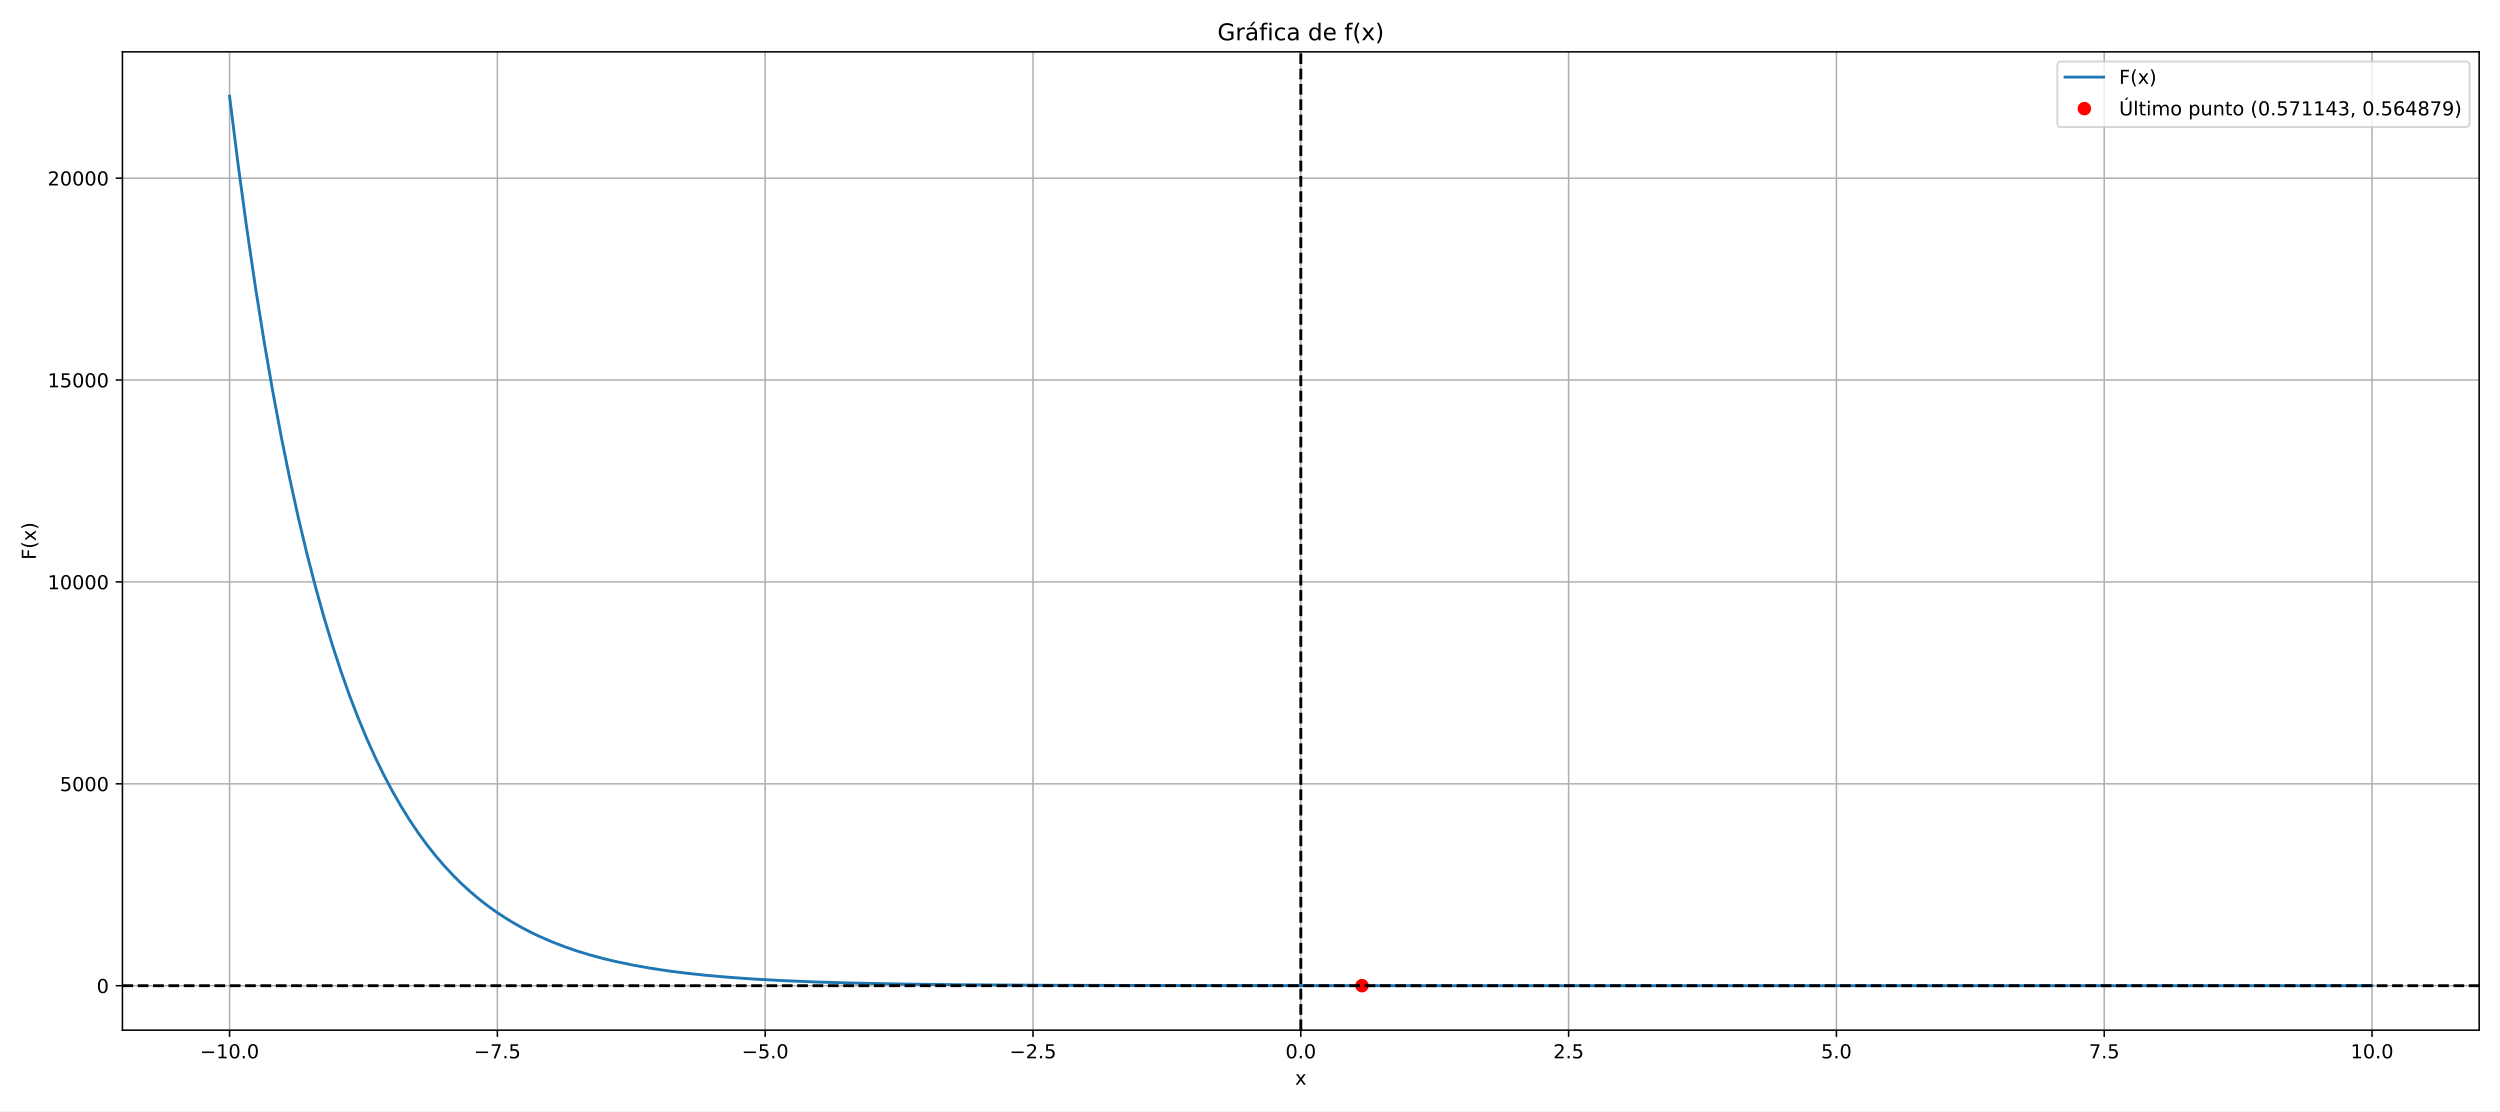
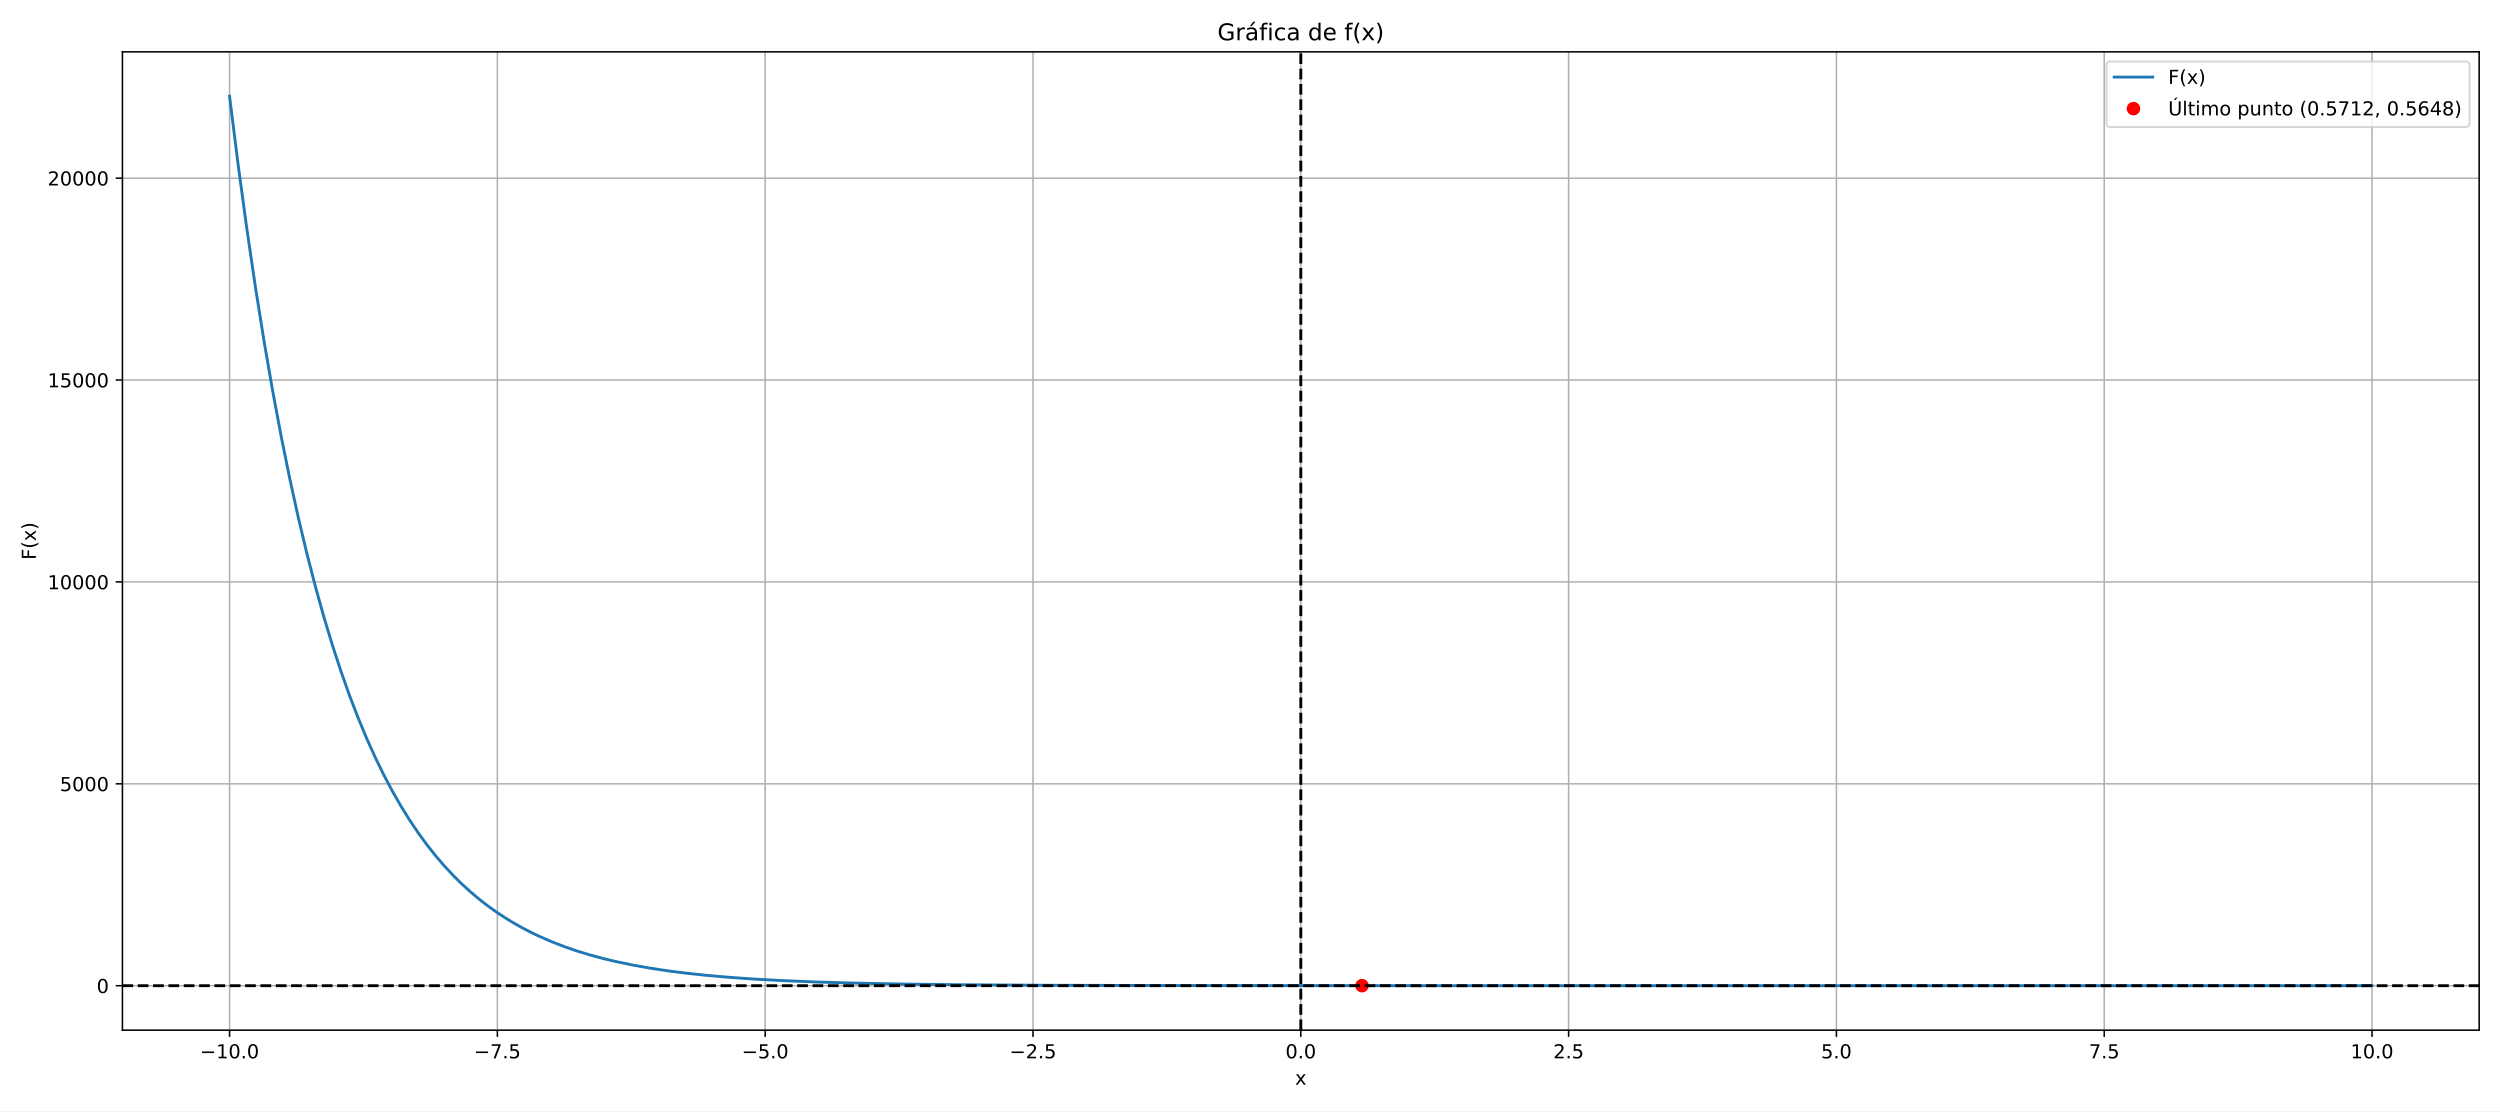
<svg xmlns="http://www.w3.org/2000/svg" xmlns:xlink="http://www.w3.org/1999/xlink" width="1296pt" height="576pt" viewBox="0 0 1296 576" version="1.1">
  <defs>
    <style type="text/css">*{stroke-linejoin: round; stroke-linecap: butt}</style>
  </defs>
  <g id="figure_1">
    <g id="patch_1">
      <path d="M 0 576  L 1296 576  L 1296 0  L 0 0  z " style="fill: #ffffff" />
    </g>
    <g id="axes_1">
      <g id="patch_2">
        <path d="M 63.47 534.04  L 1285.2 534.04  L 1285.2 26.88  L 63.47 26.88  z " style="fill: #ffffff" />
      </g>
      <g id="matplotlib.axis_1">
        <g id="xtick_1">
          <g id="line2d_1">
-             <path d="M 119.003 534.04  L 119.003 26.88  " clip-path="url(#pca5abfd21b)" style="fill: none; stroke: #b0b0b0; stroke-width: 0.8; stroke-linecap: square" />
+             <path d="M 119.003 534.04  L 119.003 26.88  " clip-path="url(#paa7b0aada5)" style="fill: none; stroke: #b0b0b0; stroke-width: 0.8; stroke-linecap: square" />
          </g>
          <g id="line2d_2">
            <defs>
-               <path id="m98f8fa15c2" d="M 0 0  L 0 3.5  " style="stroke: #000000; stroke-width: 0.8" />
+               <path id="m3759ab5bcc" d="M 0 0  L 0 3.5  " style="stroke: #000000; stroke-width: 0.8" />
            </defs>
            <g>
-               <use xlink:href="#m98f8fa15c2" x="119.003" y="534.04" style="stroke: #000000; stroke-width: 0.8" />
+               <use xlink:href="#m3759ab5bcc" x="119.003" y="534.04" style="stroke: #000000; stroke-width: 0.8" />
            </g>
          </g>
          <g id="text_1">
            <g transform="translate(103.6805 548.6384) scale(0.1 -0.1)">
              <defs>
                <path id="DejaVuSans-2212" d="M 678 2272  L 4684 2272  L 4684 1741  L 678 1741  L 678 2272  z " transform="scale(0.015625)" />
                <path id="DejaVuSans-31" d="M 794 531  L 1825 531  L 1825 4091  L 703 3866  L 703 4441  L 1819 4666  L 2450 4666  L 2450 531  L 3481 531  L 3481 0  L 794 0  L 794 531  z " transform="scale(0.015625)" />
                <path id="DejaVuSans-30" d="M 2034 4250  Q 1547 4250 1301 3770  Q 1056 3291 1056 2328  Q 1056 1369 1301 889  Q 1547 409 2034 409  Q 2525 409 2770 889  Q 3016 1369 3016 2328  Q 3016 3291 2770 3770  Q 2525 4250 2034 4250  z M 2034 4750  Q 2819 4750 3233 4129  Q 3647 3509 3647 2328  Q 3647 1150 3233 529  Q 2819 -91 2034 -91  Q 1250 -91 836 529  Q 422 1150 422 2328  Q 422 3509 836 4129  Q 1250 4750 2034 4750  z " transform="scale(0.015625)" />
                <path id="DejaVuSans-2e" d="M 684 794  L 1344 794  L 1344 0  L 684 0  L 684 794  z " transform="scale(0.015625)" />
              </defs>
              <use xlink:href="#DejaVuSans-2212" />
              <use xlink:href="#DejaVuSans-31" transform="translate(83.78906 0)" />
              <use xlink:href="#DejaVuSans-30" transform="translate(147.4121 0)" />
              <use xlink:href="#DejaVuSans-2e" transform="translate(211.0352 0)" />
              <use xlink:href="#DejaVuSans-30" transform="translate(242.8223 0)" />
            </g>
          </g>
        </g>
        <g id="xtick_2">
          <g id="line2d_3">
-             <path d="M 257.836 534.04  L 257.836 26.88  " clip-path="url(#pca5abfd21b)" style="fill: none; stroke: #b0b0b0; stroke-width: 0.8; stroke-linecap: square" />
+             <path d="M 257.836 534.04  L 257.836 26.88  " clip-path="url(#paa7b0aada5)" style="fill: none; stroke: #b0b0b0; stroke-width: 0.8; stroke-linecap: square" />
          </g>
          <g id="line2d_4">
            <g>
-               <use xlink:href="#m98f8fa15c2" x="257.836" y="534.04" style="stroke: #000000; stroke-width: 0.8" />
+               <use xlink:href="#m3759ab5bcc" x="257.836" y="534.04" style="stroke: #000000; stroke-width: 0.8" />
            </g>
          </g>
          <g id="text_2">
            <g transform="translate(245.6947 548.6384) scale(0.1 -0.1)">
              <defs>
                <path id="DejaVuSans-37" d="M 525 4666  L 3525 4666  L 3525 4397  L 1831 0  L 1172 0  L 2766 4134  L 525 4134  L 525 4666  z " transform="scale(0.015625)" />
                <path id="DejaVuSans-35" d="M 691 4666  L 3169 4666  L 3169 4134  L 1269 4134  L 1269 2991  Q 1406 3038 1543 3061  Q 1681 3084 1819 3084  Q 2600 3084 3056 2656  Q 3513 2228 3513 1497  Q 3513 744 3044 326  Q 2575 -91 1722 -91  Q 1428 -91 1123 -41  Q 819 9 494 109  L 494 744  Q 775 591 1075 516  Q 1375 441 1709 441  Q 2250 441 2565 725  Q 2881 1009 2881 1497  Q 2881 1984 2565 2268  Q 2250 2553 1709 2553  Q 1456 2553 1204 2497  Q 953 2441 691 2322  L 691 4666  z " transform="scale(0.015625)" />
              </defs>
              <use xlink:href="#DejaVuSans-2212" />
              <use xlink:href="#DejaVuSans-37" transform="translate(83.78906 0)" />
              <use xlink:href="#DejaVuSans-2e" transform="translate(147.4121 0)" />
              <use xlink:href="#DejaVuSans-35" transform="translate(179.1992 0)" />
            </g>
          </g>
        </g>
        <g id="xtick_3">
          <g id="line2d_5">
-             <path d="M 396.669 534.04  L 396.669 26.88  " clip-path="url(#pca5abfd21b)" style="fill: none; stroke: #b0b0b0; stroke-width: 0.8; stroke-linecap: square" />
+             <path d="M 396.669 534.04  L 396.669 26.88  " clip-path="url(#paa7b0aada5)" style="fill: none; stroke: #b0b0b0; stroke-width: 0.8; stroke-linecap: square" />
          </g>
          <g id="line2d_6">
            <g>
-               <use xlink:href="#m98f8fa15c2" x="396.669" y="534.04" style="stroke: #000000; stroke-width: 0.8" />
+               <use xlink:href="#m3759ab5bcc" x="396.669" y="534.04" style="stroke: #000000; stroke-width: 0.8" />
            </g>
          </g>
          <g id="text_3">
            <g transform="translate(384.5277 548.6384) scale(0.1 -0.1)">
              <use xlink:href="#DejaVuSans-2212" />
              <use xlink:href="#DejaVuSans-35" transform="translate(83.78906 0)" />
              <use xlink:href="#DejaVuSans-2e" transform="translate(147.4121 0)" />
              <use xlink:href="#DejaVuSans-30" transform="translate(179.1992 0)" />
            </g>
          </g>
        </g>
        <g id="xtick_4">
          <g id="line2d_7">
-             <path d="M 535.502 534.04  L 535.502 26.88  " clip-path="url(#pca5abfd21b)" style="fill: none; stroke: #b0b0b0; stroke-width: 0.8; stroke-linecap: square" />
+             <path d="M 535.502 534.04  L 535.502 26.88  " clip-path="url(#paa7b0aada5)" style="fill: none; stroke: #b0b0b0; stroke-width: 0.8; stroke-linecap: square" />
          </g>
          <g id="line2d_8">
            <g>
-               <use xlink:href="#m98f8fa15c2" x="535.502" y="534.04" style="stroke: #000000; stroke-width: 0.8" />
+               <use xlink:href="#m3759ab5bcc" x="535.502" y="534.04" style="stroke: #000000; stroke-width: 0.8" />
            </g>
          </g>
          <g id="text_4">
            <g transform="translate(523.3606 548.6384) scale(0.1 -0.1)">
              <defs>
                <path id="DejaVuSans-32" d="M 1228 531  L 3431 531  L 3431 0  L 469 0  L 469 531  Q 828 903 1448 1529  Q 2069 2156 2228 2338  Q 2531 2678 2651 2914  Q 2772 3150 2772 3378  Q 2772 3750 2511 3984  Q 2250 4219 1831 4219  Q 1534 4219 1204 4116  Q 875 4013 500 3803  L 500 4441  Q 881 4594 1212 4672  Q 1544 4750 1819 4750  Q 2544 4750 2975 4387  Q 3406 4025 3406 3419  Q 3406 3131 3298 2873  Q 3191 2616 2906 2266  Q 2828 2175 2409 1742  Q 1991 1309 1228 531  z " transform="scale(0.015625)" />
              </defs>
              <use xlink:href="#DejaVuSans-2212" />
              <use xlink:href="#DejaVuSans-32" transform="translate(83.78906 0)" />
              <use xlink:href="#DejaVuSans-2e" transform="translate(147.4121 0)" />
              <use xlink:href="#DejaVuSans-35" transform="translate(179.1992 0)" />
            </g>
          </g>
        </g>
        <g id="xtick_5">
          <g id="line2d_9">
-             <path d="M 674.335 534.04  L 674.335 26.88  " clip-path="url(#pca5abfd21b)" style="fill: none; stroke: #b0b0b0; stroke-width: 0.8; stroke-linecap: square" />
+             <path d="M 674.335 534.04  L 674.335 26.88  " clip-path="url(#paa7b0aada5)" style="fill: none; stroke: #b0b0b0; stroke-width: 0.8; stroke-linecap: square" />
          </g>
          <g id="line2d_10">
            <g>
-               <use xlink:href="#m98f8fa15c2" x="674.335" y="534.04" style="stroke: #000000; stroke-width: 0.8" />
+               <use xlink:href="#m3759ab5bcc" x="674.335" y="534.04" style="stroke: #000000; stroke-width: 0.8" />
            </g>
          </g>
          <g id="text_5">
            <g transform="translate(666.3834 548.6384) scale(0.1 -0.1)">
              <use xlink:href="#DejaVuSans-30" />
              <use xlink:href="#DejaVuSans-2e" transform="translate(63.62305 0)" />
              <use xlink:href="#DejaVuSans-30" transform="translate(95.41016 0)" />
            </g>
          </g>
        </g>
        <g id="xtick_6">
          <g id="line2d_11">
-             <path d="M 813.168 534.04  L 813.168 26.88  " clip-path="url(#pca5abfd21b)" style="fill: none; stroke: #b0b0b0; stroke-width: 0.8; stroke-linecap: square" />
+             <path d="M 813.168 534.04  L 813.168 26.88  " clip-path="url(#paa7b0aada5)" style="fill: none; stroke: #b0b0b0; stroke-width: 0.8; stroke-linecap: square" />
          </g>
          <g id="line2d_12">
            <g>
-               <use xlink:href="#m98f8fa15c2" x="813.168" y="534.04" style="stroke: #000000; stroke-width: 0.8" />
+               <use xlink:href="#m3759ab5bcc" x="813.168" y="534.04" style="stroke: #000000; stroke-width: 0.8" />
            </g>
          </g>
          <g id="text_6">
            <g transform="translate(805.2164 548.6384) scale(0.1 -0.1)">
              <use xlink:href="#DejaVuSans-32" />
              <use xlink:href="#DejaVuSans-2e" transform="translate(63.62305 0)" />
              <use xlink:href="#DejaVuSans-35" transform="translate(95.41016 0)" />
            </g>
          </g>
        </g>
        <g id="xtick_7">
          <g id="line2d_13">
-             <path d="M 952.001 534.04  L 952.001 26.88  " clip-path="url(#pca5abfd21b)" style="fill: none; stroke: #b0b0b0; stroke-width: 0.8; stroke-linecap: square" />
+             <path d="M 952.001 534.04  L 952.001 26.88  " clip-path="url(#paa7b0aada5)" style="fill: none; stroke: #b0b0b0; stroke-width: 0.8; stroke-linecap: square" />
          </g>
          <g id="line2d_14">
            <g>
-               <use xlink:href="#m98f8fa15c2" x="952.001" y="534.04" style="stroke: #000000; stroke-width: 0.8" />
+               <use xlink:href="#m3759ab5bcc" x="952.001" y="534.04" style="stroke: #000000; stroke-width: 0.8" />
            </g>
          </g>
          <g id="text_7">
            <g transform="translate(944.0493 548.6384) scale(0.1 -0.1)">
              <use xlink:href="#DejaVuSans-35" />
              <use xlink:href="#DejaVuSans-2e" transform="translate(63.62305 0)" />
              <use xlink:href="#DejaVuSans-30" transform="translate(95.41016 0)" />
            </g>
          </g>
        </g>
        <g id="xtick_8">
          <g id="line2d_15">
-             <path d="M 1090.834 534.04  L 1090.834 26.88  " clip-path="url(#pca5abfd21b)" style="fill: none; stroke: #b0b0b0; stroke-width: 0.8; stroke-linecap: square" />
+             <path d="M 1090.834 534.04  L 1090.834 26.88  " clip-path="url(#paa7b0aada5)" style="fill: none; stroke: #b0b0b0; stroke-width: 0.8; stroke-linecap: square" />
          </g>
          <g id="line2d_16">
            <g>
-               <use xlink:href="#m98f8fa15c2" x="1090.834" y="534.04" style="stroke: #000000; stroke-width: 0.8" />
+               <use xlink:href="#m3759ab5bcc" x="1090.834" y="534.04" style="stroke: #000000; stroke-width: 0.8" />
            </g>
          </g>
          <g id="text_8">
            <g transform="translate(1082.882 548.6384) scale(0.1 -0.1)">
              <use xlink:href="#DejaVuSans-37" />
              <use xlink:href="#DejaVuSans-2e" transform="translate(63.62305 0)" />
              <use xlink:href="#DejaVuSans-35" transform="translate(95.41016 0)" />
            </g>
          </g>
        </g>
        <g id="xtick_9">
          <g id="line2d_17">
-             <path d="M 1229.667 534.04  L 1229.667 26.88  " clip-path="url(#pca5abfd21b)" style="fill: none; stroke: #b0b0b0; stroke-width: 0.8; stroke-linecap: square" />
+             <path d="M 1229.667 534.04  L 1229.667 26.88  " clip-path="url(#paa7b0aada5)" style="fill: none; stroke: #b0b0b0; stroke-width: 0.8; stroke-linecap: square" />
          </g>
          <g id="line2d_18">
            <g>
-               <use xlink:href="#m98f8fa15c2" x="1229.667" y="534.04" style="stroke: #000000; stroke-width: 0.8" />
+               <use xlink:href="#m3759ab5bcc" x="1229.667" y="534.04" style="stroke: #000000; stroke-width: 0.8" />
            </g>
          </g>
          <g id="text_9">
            <g transform="translate(1218.534 548.6384) scale(0.1 -0.1)">
              <use xlink:href="#DejaVuSans-31" />
              <use xlink:href="#DejaVuSans-30" transform="translate(63.62305 0)" />
              <use xlink:href="#DejaVuSans-2e" transform="translate(127.2461 0)" />
              <use xlink:href="#DejaVuSans-30" transform="translate(159.0332 0)" />
            </g>
          </g>
        </g>
        <g id="text_10">
          <g transform="translate(671.3756 562.3166) scale(0.1 -0.1)">
            <defs>
              <path id="DejaVuSans-78" d="M 3513 3500  L 2247 1797  L 3578 0  L 2900 0  L 1881 1375  L 863 0  L 184 0  L 1544 1831  L 300 3500  L 978 3500  L 1906 2253  L 2834 3500  L 3513 3500  z " transform="scale(0.015625)" />
            </defs>
            <use xlink:href="#DejaVuSans-78" />
          </g>
        </g>
      </g>
      <g id="matplotlib.axis_2">
        <g id="ytick_1">
          <g id="line2d_19">
-             <path d="M 63.47 510.987  L 1285.2 510.987  " clip-path="url(#pca5abfd21b)" style="fill: none; stroke: #b0b0b0; stroke-width: 0.8; stroke-linecap: square" />
+             <path d="M 63.47 510.987  L 1285.2 510.987  " clip-path="url(#paa7b0aada5)" style="fill: none; stroke: #b0b0b0; stroke-width: 0.8; stroke-linecap: square" />
          </g>
          <g id="line2d_20">
            <defs>
-               <path id="m0ac2f26b45" d="M 0 0  L -3.5 0  " style="stroke: #000000; stroke-width: 0.8" />
+               <path id="m421e252e7f" d="M 0 0  L -3.5 0  " style="stroke: #000000; stroke-width: 0.8" />
            </defs>
            <g>
-               <use xlink:href="#m0ac2f26b45" x="63.47" y="510.987" style="stroke: #000000; stroke-width: 0.8" />
+               <use xlink:href="#m421e252e7f" x="63.47" y="510.987" style="stroke: #000000; stroke-width: 0.8" />
            </g>
          </g>
          <g id="text_11">
            <g transform="translate(50.1075 514.7865) scale(0.1 -0.1)">
              <use xlink:href="#DejaVuSans-30" />
            </g>
          </g>
        </g>
        <g id="ytick_2">
          <g id="line2d_21">
-             <path d="M 63.47 406.328  L 1285.2 406.328  " clip-path="url(#pca5abfd21b)" style="fill: none; stroke: #b0b0b0; stroke-width: 0.8; stroke-linecap: square" />
+             <path d="M 63.47 406.328  L 1285.2 406.328  " clip-path="url(#paa7b0aada5)" style="fill: none; stroke: #b0b0b0; stroke-width: 0.8; stroke-linecap: square" />
          </g>
          <g id="line2d_22">
            <g>
-               <use xlink:href="#m0ac2f26b45" x="63.47" y="406.328" style="stroke: #000000; stroke-width: 0.8" />
+               <use xlink:href="#m421e252e7f" x="63.47" y="406.328" style="stroke: #000000; stroke-width: 0.8" />
            </g>
          </g>
          <g id="text_12">
            <g transform="translate(31.02 410.1273) scale(0.1 -0.1)">
              <use xlink:href="#DejaVuSans-35" />
              <use xlink:href="#DejaVuSans-30" transform="translate(63.62305 0)" />
              <use xlink:href="#DejaVuSans-30" transform="translate(127.2461 0)" />
              <use xlink:href="#DejaVuSans-30" transform="translate(190.8691 0)" />
            </g>
          </g>
        </g>
        <g id="ytick_3">
          <g id="line2d_23">
-             <path d="M 63.47 301.669  L 1285.2 301.669  " clip-path="url(#pca5abfd21b)" style="fill: none; stroke: #b0b0b0; stroke-width: 0.8; stroke-linecap: square" />
+             <path d="M 63.47 301.669  L 1285.2 301.669  " clip-path="url(#paa7b0aada5)" style="fill: none; stroke: #b0b0b0; stroke-width: 0.8; stroke-linecap: square" />
          </g>
          <g id="line2d_24">
            <g>
-               <use xlink:href="#m0ac2f26b45" x="63.47" y="301.669" style="stroke: #000000; stroke-width: 0.8" />
+               <use xlink:href="#m421e252e7f" x="63.47" y="301.669" style="stroke: #000000; stroke-width: 0.8" />
            </g>
          </g>
          <g id="text_13">
            <g transform="translate(24.6575 305.4681) scale(0.1 -0.1)">
              <use xlink:href="#DejaVuSans-31" />
              <use xlink:href="#DejaVuSans-30" transform="translate(63.62305 0)" />
              <use xlink:href="#DejaVuSans-30" transform="translate(127.2461 0)" />
              <use xlink:href="#DejaVuSans-30" transform="translate(190.8691 0)" />
              <use xlink:href="#DejaVuSans-30" transform="translate(254.4922 0)" />
            </g>
          </g>
        </g>
        <g id="ytick_4">
          <g id="line2d_25">
-             <path d="M 63.47 197.01  L 1285.2 197.01  " clip-path="url(#pca5abfd21b)" style="fill: none; stroke: #b0b0b0; stroke-width: 0.8; stroke-linecap: square" />
+             <path d="M 63.47 197.01  L 1285.2 197.01  " clip-path="url(#paa7b0aada5)" style="fill: none; stroke: #b0b0b0; stroke-width: 0.8; stroke-linecap: square" />
          </g>
          <g id="line2d_26">
            <g>
-               <use xlink:href="#m0ac2f26b45" x="63.47" y="197.01" style="stroke: #000000; stroke-width: 0.8" />
+               <use xlink:href="#m421e252e7f" x="63.47" y="197.01" style="stroke: #000000; stroke-width: 0.8" />
            </g>
          </g>
          <g id="text_14">
            <g transform="translate(24.6575 200.8088) scale(0.1 -0.1)">
              <use xlink:href="#DejaVuSans-31" />
              <use xlink:href="#DejaVuSans-35" transform="translate(63.62305 0)" />
              <use xlink:href="#DejaVuSans-30" transform="translate(127.2461 0)" />
              <use xlink:href="#DejaVuSans-30" transform="translate(190.8691 0)" />
              <use xlink:href="#DejaVuSans-30" transform="translate(254.4922 0)" />
            </g>
          </g>
        </g>
        <g id="ytick_5">
          <g id="line2d_27">
-             <path d="M 63.47 92.35  L 1285.2 92.35  " clip-path="url(#pca5abfd21b)" style="fill: none; stroke: #b0b0b0; stroke-width: 0.8; stroke-linecap: square" />
+             <path d="M 63.47 92.35  L 1285.2 92.35  " clip-path="url(#paa7b0aada5)" style="fill: none; stroke: #b0b0b0; stroke-width: 0.8; stroke-linecap: square" />
          </g>
          <g id="line2d_28">
            <g>
-               <use xlink:href="#m0ac2f26b45" x="63.47" y="92.35" style="stroke: #000000; stroke-width: 0.8" />
+               <use xlink:href="#m421e252e7f" x="63.47" y="92.35" style="stroke: #000000; stroke-width: 0.8" />
            </g>
          </g>
          <g id="text_15">
            <g transform="translate(24.6575 96.14961) scale(0.1 -0.1)">
              <use xlink:href="#DejaVuSans-32" />
              <use xlink:href="#DejaVuSans-30" transform="translate(63.62305 0)" />
              <use xlink:href="#DejaVuSans-30" transform="translate(127.2461 0)" />
              <use xlink:href="#DejaVuSans-30" transform="translate(190.8691 0)" />
              <use xlink:href="#DejaVuSans-30" transform="translate(254.4922 0)" />
            </g>
          </g>
        </g>
        <g id="text_16">
          <g transform="translate(18.57781 290.1967) rotate(-90) scale(0.1 -0.1)">
            <defs>
              <path id="DejaVuSans-46" d="M 628 4666  L 3309 4666  L 3309 4134  L 1259 4134  L 1259 2759  L 3109 2759  L 3109 2228  L 1259 2228  L 1259 0  L 628 0  L 628 4666  z " transform="scale(0.015625)" />
              <path id="DejaVuSans-28" d="M 1984 4856  Q 1566 4138 1362 3434  Q 1159 2731 1159 2009  Q 1159 1288 1364 580  Q 1569 -128 1984 -844  L 1484 -844  Q 1016 -109 783 600  Q 550 1309 550 2009  Q 550 2706 781 3412  Q 1013 4119 1484 4856  L 1984 4856  z " transform="scale(0.015625)" />
              <path id="DejaVuSans-29" d="M 513 4856  L 1013 4856  Q 1481 4119 1714 3412  Q 1947 2706 1947 2009  Q 1947 1309 1714 600  Q 1481 -109 1013 -844  L 513 -844  Q 928 -128 1133 580  Q 1338 1288 1338 2009  Q 1338 2731 1133 3434  Q 928 4138 513 4856  z " transform="scale(0.015625)" />
            </defs>
            <use xlink:href="#DejaVuSans-46" />
            <use xlink:href="#DejaVuSans-28" transform="translate(57.51953 0)" />
            <use xlink:href="#DejaVuSans-78" transform="translate(96.5332 0)" />
            <use xlink:href="#DejaVuSans-29" transform="translate(155.7129 0)" />
          </g>
        </g>
      </g>
      <g id="line2d_29">
-         <path d="M 119.003 49.933  L 123.455 85.449  L 127.906 118.228  L 132.358 148.483  L 136.809 176.408  L 141.261 202.181  L 145.713 225.969  L 150.164 247.924  L 154.616 268.188  L 159.067 286.892  L 163.519 304.154  L 167.97 320.087  L 172.422 334.792  L 176.873 348.365  L 181.325 360.892  L 185.777 372.454  L 190.228 383.125  L 194.68 392.975  L 199.131 402.065  L 203.583 410.456  L 208.034 418.2  L 212.486 425.348  L 216.937 431.944  L 221.389 438.033  L 225.841 443.653  L 230.292 448.84  L 234.744 453.627  L 239.195 458.046  L 243.647 462.124  L 248.098 465.888  L 252.55 469.362  L 257.001 472.568  L 261.453 475.528  L 265.905 478.259  L 270.356 480.781  L 274.808 483.107  L 279.259 485.255  L 285.937 488.17  L 292.614 490.755  L 299.291 493.047  L 305.969 495.08  L 312.646 496.882  L 319.323 498.48  L 328.226 500.333  L 337.13 501.911  L 346.033 503.255  L 354.936 504.401  L 366.065 505.597  L 377.194 506.576  L 390.548 507.519  L 406.129 508.367  L 423.935 509.086  L 443.967 509.662  L 468.45 510.134  L 499.611 510.501  L 541.901 510.76  L 608.675 510.919  L 751.124 510.982  L 1229.667 510.987  L 1229.667 510.987  " clip-path="url(#pca5abfd21b)" style="fill: none; stroke: #1f77b4; stroke-width: 1.5; stroke-linecap: square" />
+         <path d="M 119.003 49.933  L 123.455 85.449  L 127.906 118.228  L 132.358 148.483  L 136.809 176.408  L 141.261 202.181  L 145.713 225.969  L 150.164 247.924  L 154.616 268.188  L 159.067 286.892  L 163.519 304.154  L 167.97 320.087  L 172.422 334.792  L 176.873 348.365  L 181.325 360.892  L 185.777 372.454  L 190.228 383.125  L 194.68 392.975  L 199.131 402.065  L 203.583 410.456  L 208.034 418.2  L 212.486 425.348  L 216.937 431.944  L 221.389 438.033  L 225.841 443.653  L 230.292 448.84  L 234.744 453.627  L 239.195 458.046  L 243.647 462.124  L 248.098 465.888  L 252.55 469.362  L 257.001 472.568  L 261.453 475.528  L 265.905 478.259  L 270.356 480.781  L 274.808 483.107  L 279.259 485.255  L 285.937 488.17  L 292.614 490.755  L 299.291 493.047  L 305.969 495.08  L 312.646 496.882  L 319.323 498.48  L 328.226 500.333  L 337.13 501.911  L 346.033 503.255  L 354.936 504.401  L 366.065 505.597  L 377.194 506.576  L 390.548 507.519  L 406.129 508.367  L 423.935 509.086  L 443.967 509.662  L 468.45 510.134  L 499.611 510.501  L 541.901 510.76  L 608.675 510.919  L 751.124 510.982  L 1229.667 510.987  L 1229.667 510.987  " clip-path="url(#paa7b0aada5)" style="fill: none; stroke: #1f77b4; stroke-width: 1.5; stroke-linecap: square" />
      </g>
      <g id="line2d_30">
        <defs>
-           <path id="m0cbb716929" d="M 0 3  C 0.796 3 1.559 2.684 2.121 2.121  C 2.684 1.559 3 0.796 3 0  C 3 -0.796 2.684 -1.559 2.121 -2.121  C 1.559 -2.684 0.796 -3 0 -3  C -0.796 -3 -1.559 -2.684 -2.121 -2.121  C -2.684 -1.559 -3 -0.796 -3 0  C -3 0.796 -2.684 1.559 -2.121 2.121  C -1.559 2.684 -0.796 3 0 3  z " style="stroke: #ff0000" />
+           <path id="mba6723ba01" d="M 0 3  C 0.796 3 1.559 2.684 2.121 2.121  C 2.684 1.559 3 0.796 3 0  C 3 -0.796 2.684 -1.559 2.121 -2.121  C 1.559 -2.684 0.796 -3 0 -3  C -0.796 -3 -1.559 -2.684 -2.121 -2.121  C -2.684 -1.559 -3 -0.796 -3 0  C -3 0.796 -2.684 1.559 -2.121 2.121  C -1.559 2.684 -0.796 3 0 3  z " style="stroke: #ff0000" />
        </defs>
-         <g clip-path="url(#pca5abfd21b)">
-           <use xlink:href="#m0cbb716929" x="706.052" y="510.975" style="fill: #ff0000; stroke: #ff0000" />
+         <g clip-path="url(#paa7b0aada5)">
+           <use xlink:href="#mba6723ba01" x="706.056" y="510.975" style="fill: #ff0000; stroke: #ff0000" />
        </g>
      </g>
      <g id="line2d_31">
-         <path d="M 63.47 510.987  L 1285.2 510.987  " clip-path="url(#pca5abfd21b)" style="fill: none; stroke-dasharray: 5.55,2.4; stroke-dashoffset: 0; stroke: #000000; stroke-width: 1.5" />
+         <path d="M 63.47 510.987  L 1285.2 510.987  " clip-path="url(#paa7b0aada5)" style="fill: none; stroke-dasharray: 5.55,2.4; stroke-dashoffset: 0; stroke: #000000; stroke-width: 1.5" />
      </g>
      <g id="line2d_32">
-         <path d="M 674.335 534.04  L 674.335 26.88  " clip-path="url(#pca5abfd21b)" style="fill: none; stroke-dasharray: 5.55,2.4; stroke-dashoffset: 0; stroke: #000000; stroke-width: 1.5" />
+         <path d="M 674.335 534.04  L 674.335 26.88  " clip-path="url(#paa7b0aada5)" style="fill: none; stroke-dasharray: 5.55,2.4; stroke-dashoffset: 0; stroke: #000000; stroke-width: 1.5" />
      </g>
      <g id="patch_3">
        <path d="M 63.47 534.04  L 63.47 26.88  " style="fill: none; stroke: #000000; stroke-width: 0.8; stroke-linejoin: miter; stroke-linecap: square" />
      </g>
      <g id="patch_4">
        <path d="M 1285.2 534.04  L 1285.2 26.88  " style="fill: none; stroke: #000000; stroke-width: 0.8; stroke-linejoin: miter; stroke-linecap: square" />
      </g>
      <g id="patch_5">
        <path d="M 63.47 534.04  L 1285.2 534.04  " style="fill: none; stroke: #000000; stroke-width: 0.8; stroke-linejoin: miter; stroke-linecap: square" />
      </g>
      <g id="patch_6">
        <path d="M 63.47 26.88  L 1285.2 26.88  " style="fill: none; stroke: #000000; stroke-width: 0.8; stroke-linejoin: miter; stroke-linecap: square" />
      </g>
      <g id="text_17">
        <g transform="translate(631.1275 20.88) scale(0.12 -0.12)">
          <defs>
            <path id="DejaVuSans-47" d="M 3809 666  L 3809 1919  L 2778 1919  L 2778 2438  L 4434 2438  L 4434 434  Q 4069 175 3628 42  Q 3188 -91 2688 -91  Q 1594 -91 976 548  Q 359 1188 359 2328  Q 359 3472 976 4111  Q 1594 4750 2688 4750  Q 3144 4750 3555 4637  Q 3966 4525 4313 4306  L 4313 3634  Q 3963 3931 3569 4081  Q 3175 4231 2741 4231  Q 1884 4231 1454 3753  Q 1025 3275 1025 2328  Q 1025 1384 1454 906  Q 1884 428 2741 428  Q 3075 428 3337 486  Q 3600 544 3809 666  z " transform="scale(0.015625)" />
            <path id="DejaVuSans-72" d="M 2631 2963  Q 2534 3019 2420 3045  Q 2306 3072 2169 3072  Q 1681 3072 1420 2755  Q 1159 2438 1159 1844  L 1159 0  L 581 0  L 581 3500  L 1159 3500  L 1159 2956  Q 1341 3275 1631 3429  Q 1922 3584 2338 3584  Q 2397 3584 2469 3576  Q 2541 3569 2628 3553  L 2631 2963  z " transform="scale(0.015625)" />
            <path id="DejaVuSans-e1" d="M 2194 1759  Q 1497 1759 1228 1600  Q 959 1441 959 1056  Q 959 750 1161 570  Q 1363 391 1709 391  Q 2188 391 2477 730  Q 2766 1069 2766 1631  L 2766 1759  L 2194 1759  z M 3341 1997  L 3341 0  L 2766 0  L 2766 531  Q 2569 213 2275 61  Q 1981 -91 1556 -91  Q 1019 -91 701 211  Q 384 513 384 1019  Q 384 1609 779 1909  Q 1175 2209 1959 2209  L 2766 2209  L 2766 2266  Q 2766 2663 2505 2880  Q 2244 3097 1772 3097  Q 1472 3097 1187 3025  Q 903 2953 641 2809  L 641 3341  Q 956 3463 1253 3523  Q 1550 3584 1831 3584  Q 2591 3584 2966 3190  Q 3341 2797 3341 1997  z M 2290 5119  L 2912 5119  L 1894 3944  L 1415 3944  L 2290 5119  z " transform="scale(0.015625)" />
            <path id="DejaVuSans-66" d="M 2375 4863  L 2375 4384  L 1825 4384  Q 1516 4384 1395 4259  Q 1275 4134 1275 3809  L 1275 3500  L 2222 3500  L 2222 3053  L 1275 3053  L 1275 0  L 697 0  L 697 3053  L 147 3053  L 147 3500  L 697 3500  L 697 3744  Q 697 4328 969 4595  Q 1241 4863 1831 4863  L 2375 4863  z " transform="scale(0.015625)" />
            <path id="DejaVuSans-69" d="M 603 3500  L 1178 3500  L 1178 0  L 603 0  L 603 3500  z M 603 4863  L 1178 4863  L 1178 4134  L 603 4134  L 603 4863  z " transform="scale(0.015625)" />
            <path id="DejaVuSans-63" d="M 3122 3366  L 3122 2828  Q 2878 2963 2633 3030  Q 2388 3097 2138 3097  Q 1578 3097 1268 2742  Q 959 2388 959 1747  Q 959 1106 1268 751  Q 1578 397 2138 397  Q 2388 397 2633 464  Q 2878 531 3122 666  L 3122 134  Q 2881 22 2623 -34  Q 2366 -91 2075 -91  Q 1284 -91 818 406  Q 353 903 353 1747  Q 353 2603 823 3093  Q 1294 3584 2113 3584  Q 2378 3584 2631 3529  Q 2884 3475 3122 3366  z " transform="scale(0.015625)" />
            <path id="DejaVuSans-61" d="M 2194 1759  Q 1497 1759 1228 1600  Q 959 1441 959 1056  Q 959 750 1161 570  Q 1363 391 1709 391  Q 2188 391 2477 730  Q 2766 1069 2766 1631  L 2766 1759  L 2194 1759  z M 3341 1997  L 3341 0  L 2766 0  L 2766 531  Q 2569 213 2275 61  Q 1981 -91 1556 -91  Q 1019 -91 701 211  Q 384 513 384 1019  Q 384 1609 779 1909  Q 1175 2209 1959 2209  L 2766 2209  L 2766 2266  Q 2766 2663 2505 2880  Q 2244 3097 1772 3097  Q 1472 3097 1187 3025  Q 903 2953 641 2809  L 641 3341  Q 956 3463 1253 3523  Q 1550 3584 1831 3584  Q 2591 3584 2966 3190  Q 3341 2797 3341 1997  z " transform="scale(0.015625)" />
            <path id="DejaVuSans-20" transform="scale(0.015625)" />
            <path id="DejaVuSans-64" d="M 2906 2969  L 2906 4863  L 3481 4863  L 3481 0  L 2906 0  L 2906 525  Q 2725 213 2448 61  Q 2172 -91 1784 -91  Q 1150 -91 751 415  Q 353 922 353 1747  Q 353 2572 751 3078  Q 1150 3584 1784 3584  Q 2172 3584 2448 3432  Q 2725 3281 2906 2969  z M 947 1747  Q 947 1113 1208 752  Q 1469 391 1925 391  Q 2381 391 2643 752  Q 2906 1113 2906 1747  Q 2906 2381 2643 2742  Q 2381 3103 1925 3103  Q 1469 3103 1208 2742  Q 947 2381 947 1747  z " transform="scale(0.015625)" />
            <path id="DejaVuSans-65" d="M 3597 1894  L 3597 1613  L 953 1613  Q 991 1019 1311 708  Q 1631 397 2203 397  Q 2534 397 2845 478  Q 3156 559 3463 722  L 3463 178  Q 3153 47 2828 -22  Q 2503 -91 2169 -91  Q 1331 -91 842 396  Q 353 884 353 1716  Q 353 2575 817 3079  Q 1281 3584 2069 3584  Q 2775 3584 3186 3129  Q 3597 2675 3597 1894  z M 3022 2063  Q 3016 2534 2758 2815  Q 2500 3097 2075 3097  Q 1594 3097 1305 2825  Q 1016 2553 972 2059  L 3022 2063  z " transform="scale(0.015625)" />
          </defs>
          <use xlink:href="#DejaVuSans-47" />
          <use xlink:href="#DejaVuSans-72" transform="translate(77.49023 0)" />
          <use xlink:href="#DejaVuSans-e1" transform="translate(118.6035 0)" />
          <use xlink:href="#DejaVuSans-66" transform="translate(179.8828 0)" />
          <use xlink:href="#DejaVuSans-69" transform="translate(215.0879 0)" />
          <use xlink:href="#DejaVuSans-63" transform="translate(242.8711 0)" />
          <use xlink:href="#DejaVuSans-61" transform="translate(297.8516 0)" />
          <use xlink:href="#DejaVuSans-20" transform="translate(359.1309 0)" />
          <use xlink:href="#DejaVuSans-64" transform="translate(390.918 0)" />
          <use xlink:href="#DejaVuSans-65" transform="translate(454.3945 0)" />
          <use xlink:href="#DejaVuSans-20" transform="translate(515.918 0)" />
          <use xlink:href="#DejaVuSans-66" transform="translate(547.7051 0)" />
          <use xlink:href="#DejaVuSans-28" transform="translate(582.9102 0)" />
          <use xlink:href="#DejaVuSans-78" transform="translate(621.9238 0)" />
          <use xlink:href="#DejaVuSans-29" transform="translate(681.1035 0)" />
        </g>
      </g>
      <g id="legend_1">
        <g id="patch_7">
-           <path d="M 1068.536 65.889  L 1278.2 65.889  Q 1280.2 65.889 1280.2 63.889  L 1280.2 33.88  Q 1280.2 31.88 1278.2 31.88  L 1068.536 31.88  Q 1066.536 31.88 1066.536 33.88  L 1066.536 63.889  Q 1066.536 65.889 1068.536 65.889  z " style="fill: #ffffff; opacity: 0.8; stroke: #cccccc; stroke-linejoin: miter" />
+           <path d="M 1093.986 65.889  L 1278.2 65.889  Q 1280.2 65.889 1280.2 63.889  L 1280.2 33.88  Q 1280.2 31.88 1278.2 31.88  L 1093.986 31.88  Q 1091.986 31.88 1091.986 33.88  L 1091.986 63.889  Q 1091.986 65.889 1093.986 65.889  z " style="fill: #ffffff; opacity: 0.8; stroke: #cccccc; stroke-linejoin: miter" />
        </g>
        <g id="line2d_33">
-           <path d="M 1070.536 39.978  L 1080.536 39.978  L 1090.536 39.978  " style="fill: none; stroke: #1f77b4; stroke-width: 1.5; stroke-linecap: square" />
+           <path d="M 1095.986 39.978  L 1105.986 39.978  L 1115.986 39.978  " style="fill: none; stroke: #1f77b4; stroke-width: 1.5; stroke-linecap: square" />
        </g>
        <g id="text_18">
-           <g transform="translate(1098.536 43.47844) scale(0.1 -0.1)">
+           <g transform="translate(1123.986 43.47844) scale(0.1 -0.1)">
            <use xlink:href="#DejaVuSans-46" />
            <use xlink:href="#DejaVuSans-28" transform="translate(57.51953 0)" />
            <use xlink:href="#DejaVuSans-78" transform="translate(96.5332 0)" />
            <use xlink:href="#DejaVuSans-29" transform="translate(155.7129 0)" />
          </g>
        </g>
        <g id="line2d_34">
          <g>
-             <use xlink:href="#m0cbb716929" x="1080.536" y="56.31" style="fill: #ff0000; stroke: #ff0000" />
+             <use xlink:href="#mba6723ba01" x="1105.986" y="56.31" style="fill: #ff0000; stroke: #ff0000" />
          </g>
        </g>
        <g id="text_19">
-           <g transform="translate(1098.536 59.80969) scale(0.1 -0.1)">
+           <g transform="translate(1123.986 59.80969) scale(0.1 -0.1)">
            <defs>
              <path id="DejaVuSans-da" d="M 556 4666  L 1191 4666  L 1191 1831  Q 1191 1081 1462 751  Q 1734 422 2344 422  Q 2950 422 3222 751  Q 3494 1081 3494 1831  L 3494 4666  L 4128 4666  L 4128 1753  Q 4128 841 3676 375  Q 3225 -91 2344 -91  Q 1459 -91 1007 375  Q 556 841 556 1753  L 556 4666  z M 2516 5921  L 3094 5921  L 2382 5096  L 1903 5096  L 2516 5921  z " transform="scale(0.015625)" />
              <path id="DejaVuSans-6c" d="M 603 4863  L 1178 4863  L 1178 0  L 603 0  L 603 4863  z " transform="scale(0.015625)" />
              <path id="DejaVuSans-74" d="M 1172 4494  L 1172 3500  L 2356 3500  L 2356 3053  L 1172 3053  L 1172 1153  Q 1172 725 1289 603  Q 1406 481 1766 481  L 2356 481  L 2356 0  L 1766 0  Q 1100 0 847 248  Q 594 497 594 1153  L 594 3053  L 172 3053  L 172 3500  L 594 3500  L 594 4494  L 1172 4494  z " transform="scale(0.015625)" />
              <path id="DejaVuSans-6d" d="M 3328 2828  Q 3544 3216 3844 3400  Q 4144 3584 4550 3584  Q 5097 3584 5394 3201  Q 5691 2819 5691 2113  L 5691 0  L 5113 0  L 5113 2094  Q 5113 2597 4934 2840  Q 4756 3084 4391 3084  Q 3944 3084 3684 2787  Q 3425 2491 3425 1978  L 3425 0  L 2847 0  L 2847 2094  Q 2847 2600 2669 2842  Q 2491 3084 2119 3084  Q 1678 3084 1418 2786  Q 1159 2488 1159 1978  L 1159 0  L 581 0  L 581 3500  L 1159 3500  L 1159 2956  Q 1356 3278 1631 3431  Q 1906 3584 2284 3584  Q 2666 3584 2933 3390  Q 3200 3197 3328 2828  z " transform="scale(0.015625)" />
              <path id="DejaVuSans-6f" d="M 1959 3097  Q 1497 3097 1228 2736  Q 959 2375 959 1747  Q 959 1119 1226 758  Q 1494 397 1959 397  Q 2419 397 2687 759  Q 2956 1122 2956 1747  Q 2956 2369 2687 2733  Q 2419 3097 1959 3097  z M 1959 3584  Q 2709 3584 3137 3096  Q 3566 2609 3566 1747  Q 3566 888 3137 398  Q 2709 -91 1959 -91  Q 1206 -91 779 398  Q 353 888 353 1747  Q 353 2609 779 3096  Q 1206 3584 1959 3584  z " transform="scale(0.015625)" />
              <path id="DejaVuSans-70" d="M 1159 525  L 1159 -1331  L 581 -1331  L 581 3500  L 1159 3500  L 1159 2969  Q 1341 3281 1617 3432  Q 1894 3584 2278 3584  Q 2916 3584 3314 3078  Q 3713 2572 3713 1747  Q 3713 922 3314 415  Q 2916 -91 2278 -91  Q 1894 -91 1617 61  Q 1341 213 1159 525  z M 3116 1747  Q 3116 2381 2855 2742  Q 2594 3103 2138 3103  Q 1681 3103 1420 2742  Q 1159 2381 1159 1747  Q 1159 1113 1420 752  Q 1681 391 2138 391  Q 2594 391 2855 752  Q 3116 1113 3116 1747  z " transform="scale(0.015625)" />
              <path id="DejaVuSans-75" d="M 544 1381  L 544 3500  L 1119 3500  L 1119 1403  Q 1119 906 1312 657  Q 1506 409 1894 409  Q 2359 409 2629 706  Q 2900 1003 2900 1516  L 2900 3500  L 3475 3500  L 3475 0  L 2900 0  L 2900 538  Q 2691 219 2414 64  Q 2138 -91 1772 -91  Q 1169 -91 856 284  Q 544 659 544 1381  z M 1991 3584  L 1991 3584  z " transform="scale(0.015625)" />
              <path id="DejaVuSans-6e" d="M 3513 2113  L 3513 0  L 2938 0  L 2938 2094  Q 2938 2591 2744 2837  Q 2550 3084 2163 3084  Q 1697 3084 1428 2787  Q 1159 2491 1159 1978  L 1159 0  L 581 0  L 581 3500  L 1159 3500  L 1159 2956  Q 1366 3272 1645 3428  Q 1925 3584 2291 3584  Q 2894 3584 3203 3211  Q 3513 2838 3513 2113  z " transform="scale(0.015625)" />
-               <path id="DejaVuSans-34" d="M 2419 4116  L 825 1625  L 2419 1625  L 2419 4116  z M 2253 4666  L 3047 4666  L 3047 1625  L 3713 1625  L 3713 1100  L 3047 1100  L 3047 0  L 2419 0  L 2419 1100  L 313 1100  L 313 1709  L 2253 4666  z " transform="scale(0.015625)" />
-               <path id="DejaVuSans-33" d="M 2597 2516  Q 3050 2419 3304 2112  Q 3559 1806 3559 1356  Q 3559 666 3084 287  Q 2609 -91 1734 -91  Q 1441 -91 1130 -33  Q 819 25 488 141  L 488 750  Q 750 597 1062 519  Q 1375 441 1716 441  Q 2309 441 2620 675  Q 2931 909 2931 1356  Q 2931 1769 2642 2001  Q 2353 2234 1838 2234  L 1294 2234  L 1294 2753  L 1863 2753  Q 2328 2753 2575 2939  Q 2822 3125 2822 3475  Q 2822 3834 2567 4026  Q 2313 4219 1838 4219  Q 1578 4219 1281 4162  Q 984 4106 628 3988  L 628 4550  Q 988 4650 1302 4700  Q 1616 4750 1894 4750  Q 2613 4750 3031 4423  Q 3450 4097 3450 3541  Q 3450 3153 3228 2886  Q 3006 2619 2597 2516  z " transform="scale(0.015625)" />
              <path id="DejaVuSans-2c" d="M 750 794  L 1409 794  L 1409 256  L 897 -744  L 494 -744  L 750 256  L 750 794  z " transform="scale(0.015625)" />
              <path id="DejaVuSans-36" d="M 2113 2584  Q 1688 2584 1439 2293  Q 1191 2003 1191 1497  Q 1191 994 1439 701  Q 1688 409 2113 409  Q 2538 409 2786 701  Q 3034 994 3034 1497  Q 3034 2003 2786 2293  Q 2538 2584 2113 2584  z M 3366 4563  L 3366 3988  Q 3128 4100 2886 4159  Q 2644 4219 2406 4219  Q 1781 4219 1451 3797  Q 1122 3375 1075 2522  Q 1259 2794 1537 2939  Q 1816 3084 2150 3084  Q 2853 3084 3261 2657  Q 3669 2231 3669 1497  Q 3669 778 3244 343  Q 2819 -91 2113 -91  Q 1303 -91 875 529  Q 447 1150 447 2328  Q 447 3434 972 4092  Q 1497 4750 2381 4750  Q 2619 4750 2861 4703  Q 3103 4656 3366 4563  z " transform="scale(0.015625)" />
+               <path id="DejaVuSans-34" d="M 2419 4116  L 825 1625  L 2419 1625  L 2419 4116  z M 2253 4666  L 3047 4666  L 3047 1625  L 3713 1625  L 3713 1100  L 3047 1100  L 3047 0  L 2419 0  L 2419 1100  L 313 1100  L 313 1709  L 2253 4666  z " transform="scale(0.015625)" />
              <path id="DejaVuSans-38" d="M 2034 2216  Q 1584 2216 1326 1975  Q 1069 1734 1069 1313  Q 1069 891 1326 650  Q 1584 409 2034 409  Q 2484 409 2743 651  Q 3003 894 3003 1313  Q 3003 1734 2745 1975  Q 2488 2216 2034 2216  z M 1403 2484  Q 997 2584 770 2862  Q 544 3141 544 3541  Q 544 4100 942 4425  Q 1341 4750 2034 4750  Q 2731 4750 3128 4425  Q 3525 4100 3525 3541  Q 3525 3141 3298 2862  Q 3072 2584 2669 2484  Q 3125 2378 3379 2068  Q 3634 1759 3634 1313  Q 3634 634 3220 271  Q 2806 -91 2034 -91  Q 1263 -91 848 271  Q 434 634 434 1313  Q 434 1759 690 2068  Q 947 2378 1403 2484  z M 1172 3481  Q 1172 3119 1398 2916  Q 1625 2713 2034 2713  Q 2441 2713 2670 2916  Q 2900 3119 2900 3481  Q 2900 3844 2670 4047  Q 2441 4250 2034 4250  Q 1625 4250 1398 4047  Q 1172 3844 1172 3481  z " transform="scale(0.015625)" />
-               <path id="DejaVuSans-39" d="M 703 97  L 703 672  Q 941 559 1184 500  Q 1428 441 1663 441  Q 2288 441 2617 861  Q 2947 1281 2994 2138  Q 2813 1869 2534 1725  Q 2256 1581 1919 1581  Q 1219 1581 811 2004  Q 403 2428 403 3163  Q 403 3881 828 4315  Q 1253 4750 1959 4750  Q 2769 4750 3195 4129  Q 3622 3509 3622 2328  Q 3622 1225 3098 567  Q 2575 -91 1691 -91  Q 1453 -91 1209 -44  Q 966 3 703 97  z M 1959 2075  Q 2384 2075 2632 2365  Q 2881 2656 2881 3163  Q 2881 3666 2632 3958  Q 2384 4250 1959 4250  Q 1534 4250 1286 3958  Q 1038 3666 1038 3163  Q 1038 2656 1286 2365  Q 1534 2075 1959 2075  z " transform="scale(0.015625)" />
            </defs>
            <use xlink:href="#DejaVuSans-da" />
            <use xlink:href="#DejaVuSans-6c" transform="translate(73.19336 0)" />
            <use xlink:href="#DejaVuSans-74" transform="translate(100.9766 0)" />
            <use xlink:href="#DejaVuSans-69" transform="translate(140.1855 0)" />
            <use xlink:href="#DejaVuSans-6d" transform="translate(167.9688 0)" />
            <use xlink:href="#DejaVuSans-6f" transform="translate(265.3809 0)" />
            <use xlink:href="#DejaVuSans-20" transform="translate(326.5625 0)" />
            <use xlink:href="#DejaVuSans-70" transform="translate(358.3496 0)" />
            <use xlink:href="#DejaVuSans-75" transform="translate(421.8262 0)" />
            <use xlink:href="#DejaVuSans-6e" transform="translate(485.2051 0)" />
            <use xlink:href="#DejaVuSans-74" transform="translate(548.584 0)" />
            <use xlink:href="#DejaVuSans-6f" transform="translate(587.793 0)" />
            <use xlink:href="#DejaVuSans-20" transform="translate(648.9746 0)" />
            <use xlink:href="#DejaVuSans-28" transform="translate(680.7617 0)" />
            <use xlink:href="#DejaVuSans-30" transform="translate(719.7754 0)" />
            <use xlink:href="#DejaVuSans-2e" transform="translate(783.3984 0)" />
            <use xlink:href="#DejaVuSans-35" transform="translate(815.1855 0)" />
            <use xlink:href="#DejaVuSans-37" transform="translate(878.8086 0)" />
            <use xlink:href="#DejaVuSans-31" transform="translate(942.4316 0)" />
-             <use xlink:href="#DejaVuSans-31" transform="translate(1006.055 0)" />
-             <use xlink:href="#DejaVuSans-34" transform="translate(1069.678 0)" />
-             <use xlink:href="#DejaVuSans-33" transform="translate(1133.301 0)" />
-             <use xlink:href="#DejaVuSans-2c" transform="translate(1196.924 0)" />
-             <use xlink:href="#DejaVuSans-20" transform="translate(1228.711 0)" />
-             <use xlink:href="#DejaVuSans-30" transform="translate(1260.498 0)" />
-             <use xlink:href="#DejaVuSans-2e" transform="translate(1324.121 0)" />
-             <use xlink:href="#DejaVuSans-35" transform="translate(1355.908 0)" />
-             <use xlink:href="#DejaVuSans-36" transform="translate(1419.531 0)" />
-             <use xlink:href="#DejaVuSans-34" transform="translate(1483.154 0)" />
-             <use xlink:href="#DejaVuSans-38" transform="translate(1546.777 0)" />
-             <use xlink:href="#DejaVuSans-37" transform="translate(1610.4 0)" />
-             <use xlink:href="#DejaVuSans-39" transform="translate(1674.023 0)" />
-             <use xlink:href="#DejaVuSans-29" transform="translate(1737.646 0)" />
+             <use xlink:href="#DejaVuSans-32" transform="translate(1006.055 0)" />
+             <use xlink:href="#DejaVuSans-2c" transform="translate(1069.678 0)" />
+             <use xlink:href="#DejaVuSans-20" transform="translate(1101.465 0)" />
+             <use xlink:href="#DejaVuSans-30" transform="translate(1133.252 0)" />
+             <use xlink:href="#DejaVuSans-2e" transform="translate(1196.875 0)" />
+             <use xlink:href="#DejaVuSans-35" transform="translate(1228.662 0)" />
+             <use xlink:href="#DejaVuSans-36" transform="translate(1292.285 0)" />
+             <use xlink:href="#DejaVuSans-34" transform="translate(1355.908 0)" />
+             <use xlink:href="#DejaVuSans-38" transform="translate(1419.531 0)" />
+             <use xlink:href="#DejaVuSans-29" transform="translate(1483.154 0)" />
          </g>
        </g>
      </g>
    </g>
  </g>
  <defs>
-     <clipPath id="pca5abfd21b">
+     <clipPath id="paa7b0aada5">
      <rect x="63.47" y="26.88" width="1221.73" height="507.16" />
    </clipPath>
  </defs>
</svg>
